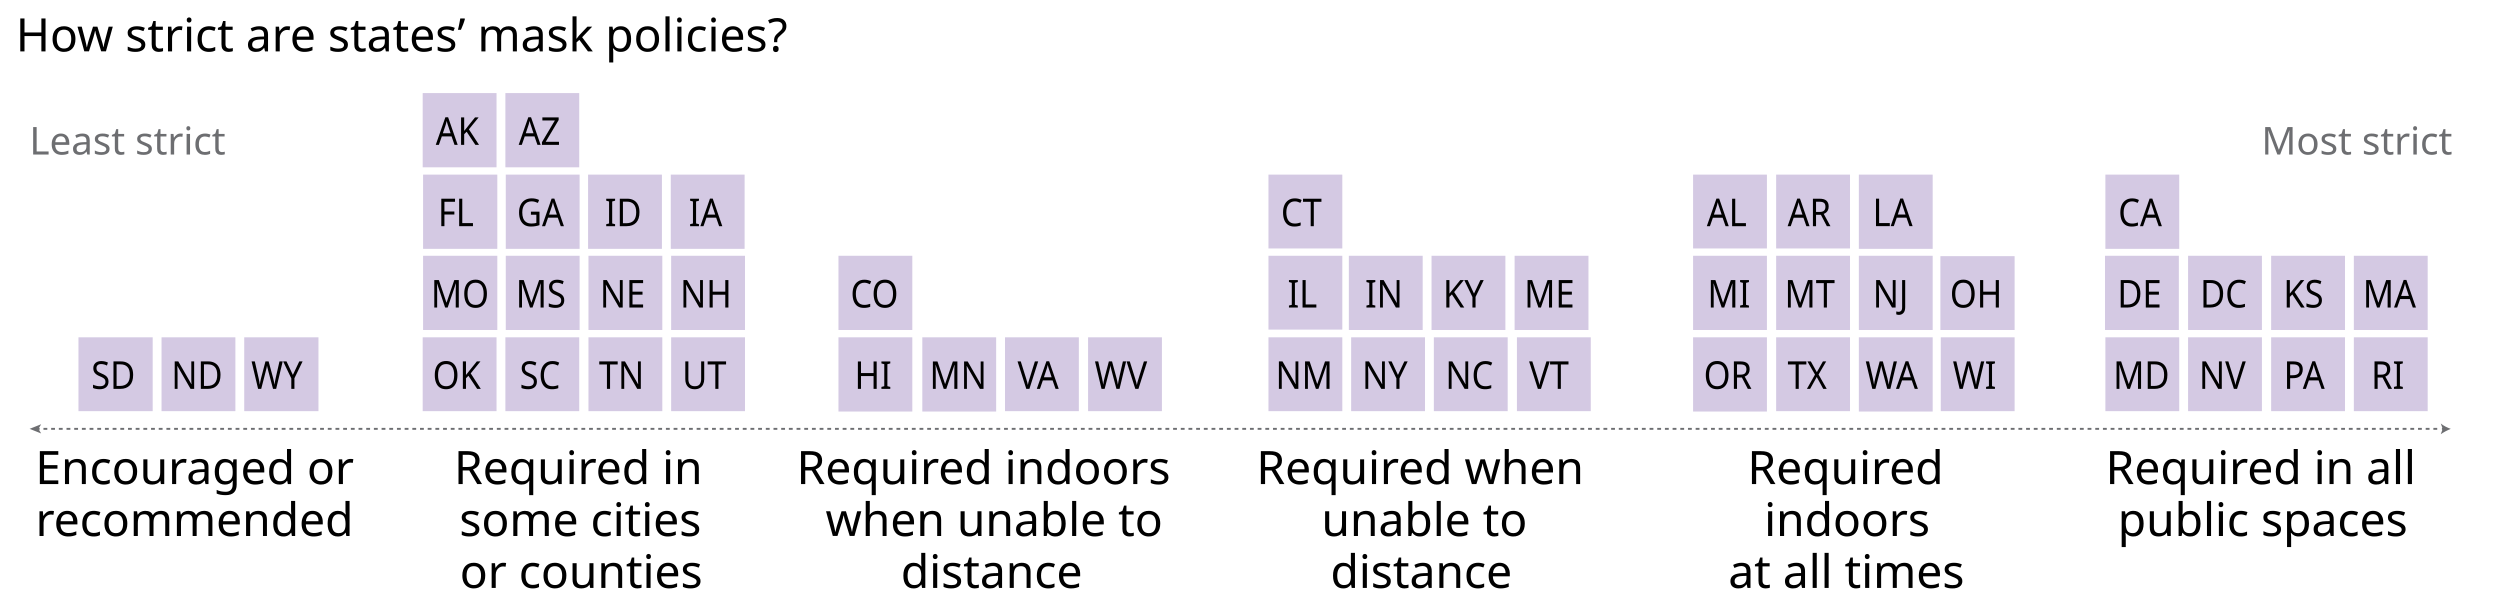
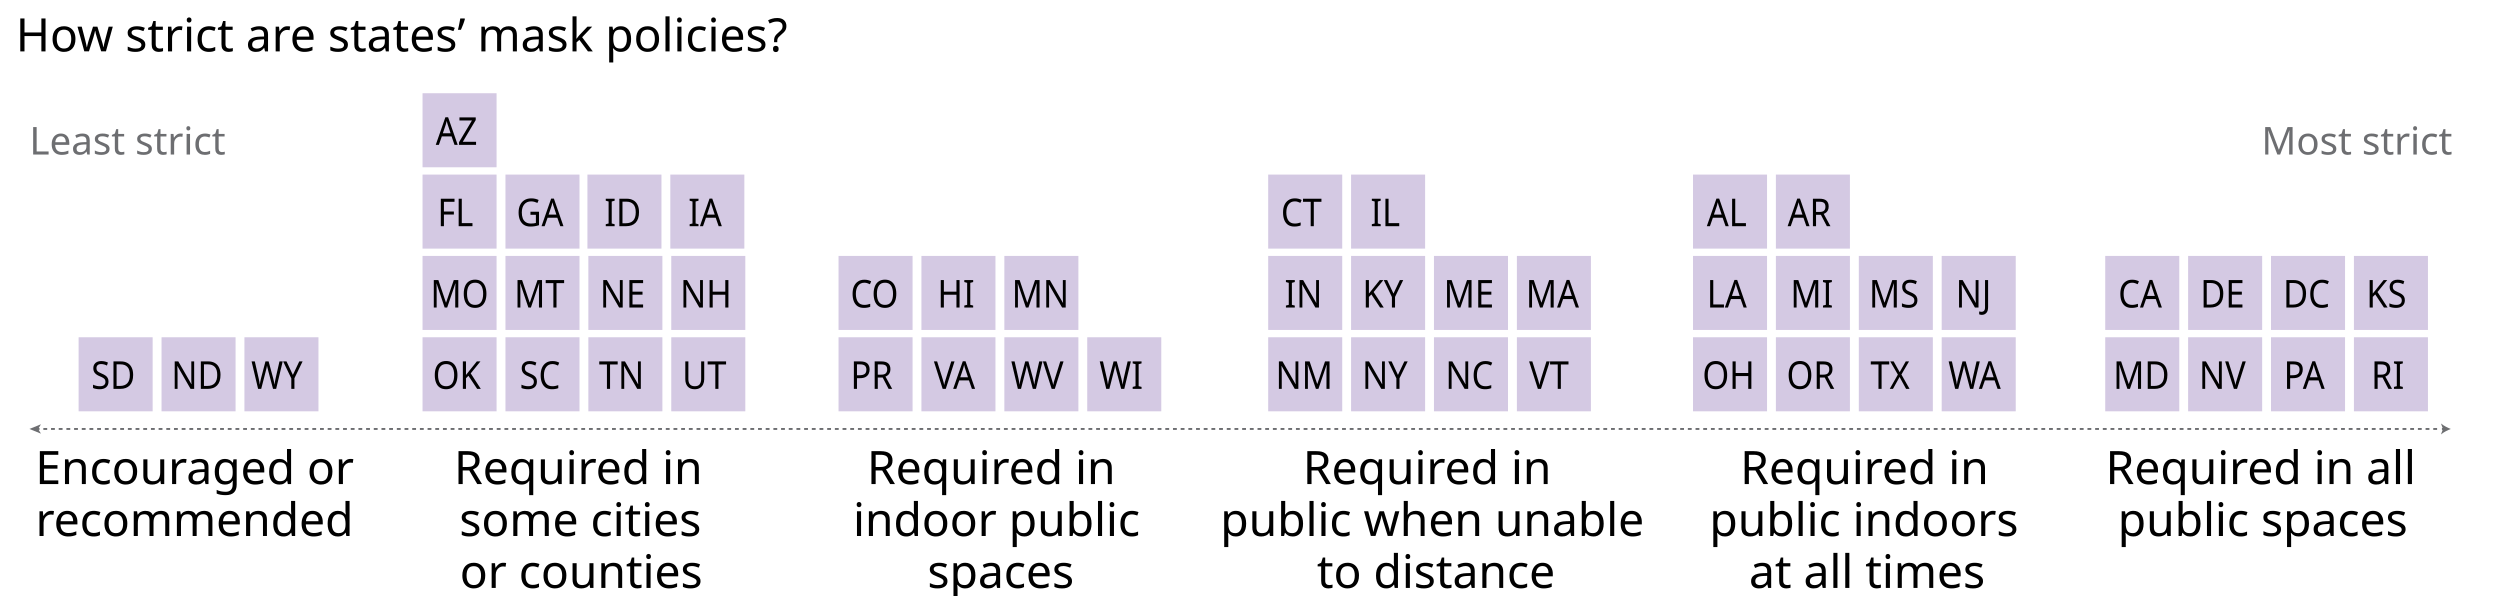
- <svg xmlns="http://www.w3.org/2000/svg" xmlns:xlink="http://www.w3.org/1999/xlink" viewBox="0 0 650 154.8">
-   <style>.K{font-size:10px}.L{fill:#d4c9e3}.M{font-family:IBMPlexSerif-Bold}.N{font-size:12px}.O{font-family:IBMPlexSerif}.P{fill:#6d6e71}.Q{font-family:IBMPlexSerif-Light}</style>
-   <text transform="translate(4.118 13.37)" font-family="IBMPlexSerif-SemiBold" class="N">How strict are states’ mask policies?</text>
-   <g fill="none" stroke="#6d6e71" stroke-width=".5" stroke-miterlimit="10">
-     <path d="M9.8 111.5h.5" />
-     <path d="M11.3,111.5h623.1" stroke-dasharray="0.999,0.999" />
-     <path d="M634.9 111.5h.5" />
-   </g>
-   <path d="M7.7 111.5l3 1.2-.7-1.2.7-1.2-3 1.2zm629.5 0a13.05 13.05 0 0 0-2.6 1.4l.5-1.4-.5-1.4c.7.6 1.7 1.1 2.6 1.4z" class="P" />
-   <text transform="translate(7.653 40.174)" class="K P Q">Least strict</text>
-   <text transform="translate(587.981 40.173)" class="K P Q">Most strict</text>
-   <text transform="translate(9.204 125.865)" class="N O">Encouraged or</text>
-   <text transform="translate(9.254 139.365)" class="N O">recommended</text>
-   <text transform="translate(118.055 125.865)" class="N O">Required in</text>
-   <text transform="translate(119.435 139.365)" class="N O">some cities</text>
-   <text transform="translate(119.555 152.865)" class="N O">or counties</text>
-   <text transform="translate(207.113 125.865)" class="N O">Required indoors </text>
-   <text transform="translate(214.643 139.365)" class="N O">when unable to</text>
-   <text transform="translate(234.22 152.865)" class="N O">distance</text>
-   <text transform="translate(326.671 125.865)" class="N O">Required when</text>
-   <text transform="translate(343.578 139.365)" class="N O">unable to</text>
-   <text transform="translate(345.93 152.865)" class="N O">distance</text>
-   <text transform="translate(454.347 125.865)" class="N O">Required</text>
-   <text transform="translate(458.691 139.365)" class="N O">indoors</text>
-   <text transform="translate(449.36 152.865)" class="N O">at all times</text>
-   <text transform="translate(547.46 125.865)" class="N O">Required in all</text>
-   <text transform="translate(550.62 139.365)" class="N O">public spaces</text>
-   <path d="M20.4,87.7h19.3v19.2H20.4V87.7z" class="L" />
-   <text transform="matrix(.894 0 0 1 23.7275 101.1089)" class="K M">SD</text>
-   <path d="M42,87.7h19.2v19.2H42V87.7z" class="L" />
-   <text transform="matrix(.894 0 0 1 44.5576 101.1089)" class="K M">ND</text>
-   <path d="M63.5,87.7h19.3v19.2H63.5V87.7z" class="L" />
-   <text transform="matrix(.894 0 0 1 65.3022 101.1089)" class="K M">WY</text>
-   <path d="M109.9,24.2h19.2v19.3h-19.2V24.2z" class="L" />
-   <text transform="matrix(.894 0 0 1 113.2979 37.6597)" class="K M">AK</text>
-   <path d="M110,45.4h19.3v19.3H110V45.4z" class="L" />
-   <text transform="matrix(.894 0 0 1 113.8746 58.8046)" class="K M">FL</text>
-   <path d="M131.5,45.4h19.2v19.3h-19.2V45.4z" class="L" />
-   <text transform="matrix(.894 0 0 1 134.4086 58.8046)" class="K M">GA</text>
-   <path d="M152.9,45.4h19.2v19.3h-19.2V45.4z" class="L" />
-   <text transform="matrix(.894 0 0 1 157.2552 58.8046)" class="K M">ID</text>
-   <path d="M174.4,45.4h19.2v19.3h-19.2V45.4z" class="L" />
-   <text transform="matrix(.894 0 0 1 179.0643 58.8046)" class="K M">IA</text>
-   <path d="M110,66.5h19.3v19.3H110V66.5z" class="L" />
-   <text transform="matrix(.894 0 0 1 112.0509 79.9615)" class="K M">MO</text>
-   <path d="M461.7,66.5H481v19.3h-19.2V66.5z" class="L" />
-   <text transform="matrix(.894 0 0 1 463.9995 79.964)" class="K M">MT</text>
-   <path d="M153,66.5h19.2v19.3H153V66.5z" class="L" />
-   <text transform="matrix(.894 0 0 1 155.981 79.959)" class="K M">NE</text>
-   <use xlink:href="#B" class="L" />
-   <text transform="matrix(.894 0 0 1 176.8335 79.959)" class="K M">NH</text>
-   <use xlink:href="#C" class="L" />
-   <text transform="matrix(.894 0 0 1 112.4976 101.1089)" class="K M">OK</text>
-   <use xlink:href="#C" x="21.5" class="L" />
-   <text transform="matrix(.894 0 0 1 135.1157 101.1089)" class="K M">SC</text>
-   <path d="M153,87.7h19.2v19.2H153V87.7z" class="L" />
-   <text transform="matrix(.894 0 0 1 155.7222 101.1089)" class="K M">TN</text>
-   <use xlink:href="#C" x="64.6" class="L" />
-   <text transform="matrix(.894 0 0 1 177.3701 101.1089)" class="K M">UT</text>
-   <path d="M218,66.5h19.2v19.3H218V66.5z" class="L" />
-   <text transform="matrix(.894 0 0 1 221.126 79.959)" class="K M">CO</text>
-   <path d="M218,87.7h19.2V107H218V87.7z" class="L" />
-   <text transform="matrix(.894 0 0 1 222.1814 101.114)" class="K M">HI</text>
-   <path d="M239.8,87.7H259V107h-19.2V87.7z" class="L" />
-   <text transform="matrix(.894 0 0 1 241.6848 101.114)" class="K M">MN</text>
-   <use xlink:href="#C" x="151.4" class="L" />
-   <text transform="matrix(.894 0 0 1 264.5594 101.1089)" class="K M">VA</text>
-   <use xlink:href="#C" x="173" class="L" />
-   <text transform="matrix(.894 0 0 1 284.5897 101.1089)" class="K M">WV</text>
-   <use xlink:href="#C" x="394.7" class="L" />
-   <text transform="matrix(.894 0 0 1 507.6998 101.1089)" class="K M">WI</text>
-   <path d="M329.7,45.4H349v19.2h-19.2V45.4z" class="L" />
-   <text transform="matrix(.894 0 0 1 333.0483 58.8096)" class="K M">CT</text>
-   <path d="M329.7,66.5H349v19.2h-19.2V66.5z" class="L" />
-   <text transform="matrix(.894 0 0 1 334.7645 79.9546)" class="K M">IL</text>
-   <use xlink:href="#B" x="176.2" class="L" />
-   <text transform="matrix(.894 0 0 1 354.913 79.959)" class="K M">IN</text>
-   <use xlink:href="#B" x="197.7" class="L" />
-   <text transform="matrix(.894 0 0 1 375.1752 79.959)" class="K M">KY</text>
-   <path d="M393.8,66.5H413v19.3h-19.2V66.5z" class="L" />
-   <text transform="matrix(.894 0 0 1 396.2997 79.959)" class="K M">ME</text>
-   <path d="M612,66.5h19.2v19.3H612V66.5z" class="L" />
-   <text transform="matrix(.894 0 0 1 614.3427 79.959)" class="K M">MA</text>
-   <path d="M329.7,87.7H349v19.2h-19.2V87.7z" class="L" />
-   <text transform="matrix(.894 0 0 1 331.6489 101.1089)" class="K M">NM</text>
-   <use xlink:href="#C" x="241.4" class="L" />
-   <text transform="matrix(.894 0 0 1 354.1416 101.1089)" class="K M">NY</text>
-   <path d="M372.8 87.7H392v19.2h-19.2V87.7z" class="L" />
-   <text transform="matrix(.894 0 0 1 375.8076 101.1089)" class="K M">NC</text>
-   <use xlink:href="#C" x="284.5" class="L" />
-   <text transform="matrix(.894 0 0 1 397.5674 101.1089)" class="K M">VT</text>
-   <path d="M440.2,45.4h19.2v19.2h-19.2V45.4z" class="L" />
-   <text transform="matrix(.894 0 0 1 443.7725 58.8096)" class="K M">AL</text>
-   <path d="M461.7,45.4H481v19.2h-19.2V45.4z" class="L" />
-   <text transform="matrix(.894 0 0 1 464.7812 58.8096)" class="K M">AR</text>
-   <path d="M483.3,45.4h19.2v19.3h-19.2V45.4z" class="L" />
-   <text transform="matrix(.894 0 0 1 486.8925 58.799)" class="K M">LA</text>
-   <use xlink:href="#B" x="265.7" class="L" />
-   <text transform="matrix(.894 0 0 1 443.9509 79.964)" class="K M">MI</text>
-   <use xlink:href="#B" x="-43" class="L" />
-   <text transform="matrix(.894 0 0 1 134.1136 79.959)" class="K M">MS</text>
-   <use xlink:href="#B" x="308.8" class="L" />
-   <text transform="matrix(.894 0 0 1 486.9333 79.964)" class="K M">NJ</text>
-   <path d="M504.5,66.6h19.3v19.2h-19.3V66.6z" class="L" />
-   <text transform="matrix(.894 0 0 1 506.9742 79.9589)" class="K M">OH</text>
-   <path d="M440.2,87.7h19.2V107h-19.2V87.7z" class="L" />
-   <text transform="matrix(.894 0 0 1 442.9648 101.1089)" class="K M">OR</text>
-   <path d="M461.8,87.7H481v19.2h-19.2V87.7z" class="L" />
-   <text transform="matrix(.894 0 0 1 464.7822 101.1089)" class="K M">TX</text>
-   <path d="M483.3,87.7h19.2V107h-19.2V87.7z" class="L" />
-   <text transform="matrix(.894 0 0 1 484.999 101.1089)" class="K M">WA</text>
-   <path d="M547.4,45.4h19.2v19.3h-19.2V45.4z" class="L" />
-   <text transform="matrix(.894 0 0 1 550.7422 58.8145)" class="K M">CA</text>
-   <use xlink:href="#B" x="372.8" class="L" />
-   <text transform="matrix(.894 0 0 1 550.5172 79.9595)" class="K M">DE</text>
-   <use xlink:href="#B" x="394.4" class="L" />
-   <text transform="matrix(.894 0 0 1 572.0357 79.9595)" class="K M">DC</text>
-   <use xlink:href="#B" x="416" class="L" />
-   <text transform="matrix(.894 0 0 1 593.6832 79.9595)" class="K M">KS</text>
-   <use xlink:href="#C" x="437.5" class="L" />
-   <text transform="matrix(.894 0 0 1 549.4375 101.1094)" class="K M">MD</text>
-   <use xlink:href="#C" x="459" class="L" />
-   <text transform="matrix(.894 0 0 1 571.7422 101.1094)" class="K M">NV</text>
-   <use xlink:href="#C" x="480.6" class="L" />
-   <text transform="matrix(.894 0 0 1 593.7607 101.1094)" class="K M">PA</text>
-   <path d="M612,87.7h19.2v19.2H612V87.7z" class="L" />
-   <text transform="matrix(.894 0 0 1 616.5088 101.1094)" class="K M">RI</text>
-   <path d="M131.4,24.2h19.2v19.3h-19.2V24.2z" class="L" />
-   <text transform="matrix(.894 0 0 1 134.8578 37.6597)" class="K M">AZ</text>
-   <defs>
-     <path id="B" d="M174.5,66.5h19.2v19.3h-19.2V66.5z" />
-     <path id="C" d="M109.9,87.7h19.2v19.2h-19.2V87.7z" />
-   </defs>
+ <svg xmlns="http://www.w3.org/2000/svg" version="1.1" id="Layer_1" x="0px" y="0px" viewBox="0 0 650 154.76" style="enable-background:new 0 0 650 154.76;" xml:space="preserve">
+   <style type="text/css">
+ 	.st0{font-family:'IBMPlexSerif-SemiBold';}
+ 	.st1{font-size:12px;}
+ 	.st2{fill:none;stroke:#6D6E71;stroke-width:0.5;stroke-miterlimit:10;}
+ 	.st3{fill:none;stroke:#6D6E71;stroke-width:0.5;stroke-miterlimit:10;stroke-dasharray:1.002,1.002;}
+ 	.st4{fill:#6D6E71;}
+ 	.st5{fill:#D4C9E3;}
+ 	.st6{fill:none;stroke:#6D6E71;stroke-width:0.5;stroke-miterlimit:10;stroke-dasharray:0.999,0.999;}
+ 	.st7{font-family:'IBMPlexSerif-Light';}
+ 	.st8{font-size:10px;}
+ 	.st9{font-family:'IBMPlexSerif';}
+ 	.st10{font-family:'IBMPlexSerif-Bold';}
+ </style>
+   <text transform="matrix(1 0 0 1 4.118 13.3699)" class="st0 st1">How strict are states’ mask policies?</text>
+   <g>
+     <g>
+       <line class="st2" x1="9.77" y1="111.53" x2="10.27" y2="111.53" />
+       <line class="st6" x1="11.27" y1="111.53" x2="634.4" y2="111.53" />
+       <line class="st2" x1="634.9" y1="111.53" x2="635.4" y2="111.53" />
+       <g>
+         <polygon class="st4" points="7.65,111.53 10.64,112.75 9.93,111.53 10.64,110.31    " />
+       </g>
+       <g>
+         <path class="st4" d="M637.21,111.53c-0.85,0.32-1.91,0.86-2.56,1.43l0.52-1.43l-0.52-1.43     C635.3,110.67,636.36,111.21,637.21,111.53z" />
+       </g>
+     </g>
+   </g>
+   <text transform="matrix(1 0 0 1 7.6529 40.1736)" class="st4 st7 st8">Least strict</text>
+   <text transform="matrix(1 0 0 1 587.9806 40.1734)" class="st4 st7 st8">Most strict</text>
+   <text transform="matrix(1 0 0 1 9.2043 125.8648)">
+     <tspan x="0" y="0" class="st9 st1">Encouraged or</tspan>
+     <tspan x="0.05" y="13.5" class="st9 st1">recommended</tspan>
+   </text>
+   <text transform="matrix(1 0 0 1 118.0553 125.8646)">
+     <tspan x="0" y="0" class="st9 st1">Required in</tspan>
+     <tspan x="1.38" y="13.5" class="st9 st1">some cities</tspan>
+     <tspan x="1.5" y="27" class="st9 st1">or counties</tspan>
+   </text>
+   <text transform="matrix(1 0 0 1 225.4182 125.8646)">
+     <tspan x="0" y="0" class="st9 st1">Required in </tspan>
+     <tspan x="-3.62" y="13.5" class="st9 st1">indoor public</tspan>
+     <tspan x="15.72" y="27" class="st9 st1">spaces</tspan>
+   </text>
+   <text transform="matrix(1 0 0 1 338.7483 125.8647)">
+     <tspan x="0" y="0" class="st9 st1">Required in </tspan>
+     <tspan x="-21.47" y="13.5" class="st9 st1">public when unable</tspan>
+     <tspan x="3.65" y="27" class="st9 st1">to distance</tspan>
+   </text>
+   <text transform="matrix(1 0 0 1 452.4591 125.8647)">
+     <tspan x="0" y="0" class="st9 st1">Required in</tspan>
+     <tspan x="-8.01" y="13.5" class="st9 st1">public indoors</tspan>
+     <tspan x="2.28" y="27" class="st9 st1">at all times</tspan>
+   </text>
+   <text transform="matrix(1 0 0 1 547.4598 125.8648)">
+     <tspan x="0" y="0" class="st9 st1">Required in all</tspan>
+     <tspan x="3.16" y="13.5" class="st9 st1">public spaces</tspan>
+   </text>
+   <g>
+     <rect x="20.44" y="87.69" class="st5" width="19.25" height="19.25" />
+     <text transform="matrix(0.894 0 0 1 23.7275 101.1087)" class="st10 st8">SD</text>
+   </g>
+   <g>
+     <rect x="42" y="87.69" class="st5" width="19.25" height="19.25" />
+     <text transform="matrix(0.894 0 0 1 44.5575 101.1087)" class="st10 st8">ND</text>
+   </g>
+   <g>
+     <rect x="63.55" y="87.69" class="st5" width="19.25" height="19.25" />
+     <text transform="matrix(0.894 0 0 1 65.3021 101.1087)" class="st10 st8">WY</text>
+   </g>
+   <g>
+     <rect x="109.86" y="24.24" class="st5" width="19.25" height="19.25" />
+     <text transform="matrix(0.894 0 0 1 113.2977 37.6597)" class="st10 st8">AZ</text>
+   </g>
+   <g>
+     <rect x="109.86" y="45.39" class="st5" width="19.25" height="19.25" />
+     <text transform="matrix(0.894 0 0 1 113.7447 58.8095)" class="st10 st8">FL</text>
+   </g>
+   <g>
+     <rect x="131.42" y="45.39" class="st5" width="19.25" height="19.25" />
+     <text transform="matrix(0.894 0 0 1 134.2885 58.8095)" class="st10 st8">GA</text>
+   </g>
+   <g>
+     <rect x="152.73" y="45.39" class="st5" width="19.25" height="19.25" />
+     <text transform="matrix(0.894 0 0 1 157.135 58.8093)" class="st10 st8">ID</text>
+   </g>
+   <g>
+     <rect x="174.28" y="45.39" class="st5" width="19.25" height="19.25" />
+     <text transform="matrix(0.894 0 0 1 178.944 58.8093)" class="st10 st8">IA</text>
+   </g>
+   <g>
+     <rect x="109.86" y="66.54" class="st5" width="19.25" height="19.25" />
+     <text transform="matrix(0.894 0 0 1 111.921 79.9591)" class="st10 st8">MO</text>
+   </g>
+   <g>
+     <rect x="131.42" y="66.54" class="st5" width="19.25" height="19.25" />
+     <text transform="matrix(0.894 0 0 1 133.6893 79.9591)" class="st10 st8">MT</text>
+   </g>
+   <g>
+     <rect x="152.97" y="66.54" class="st5" width="19.25" height="19.25" />
+     <text transform="matrix(0.894 0 0 1 155.9811 79.9591)" class="st10 st8">NE</text>
+   </g>
+   <g>
+     <rect x="174.53" y="66.54" class="st5" width="19.25" height="19.25" />
+     <text transform="matrix(0.894 0 0 1 176.8333 79.9589)" class="st10 st8">NH</text>
+   </g>
+   <g>
+     <rect x="109.86" y="87.69" class="st5" width="19.25" height="19.25" />
+     <text transform="matrix(0.894 0 0 1 112.4975 101.1087)" class="st10 st8">OK</text>
+   </g>
+   <g>
+     <rect x="131.42" y="87.69" class="st5" width="19.25" height="19.25" />
+     <text transform="matrix(0.894 0 0 1 135.1156 101.1087)" class="st10 st8">SC</text>
+   </g>
+   <g>
+     <rect x="152.97" y="87.69" class="st5" width="19.25" height="19.25" />
+     <text transform="matrix(0.894 0 0 1 155.722 101.1087)" class="st10 st8">TN</text>
+   </g>
+   <g>
+     <rect x="174.53" y="87.69" class="st5" width="19.25" height="19.25" />
+     <text transform="matrix(0.894 0 0 1 177.37 101.1087)" class="st10 st8">UT</text>
+   </g>
+   <g>
+     <rect x="218.02" y="66.54" class="st5" width="19.25" height="19.25" />
+     <text transform="matrix(0.894 0 0 1 221.1262 79.9591)" class="st10 st8">CO</text>
+   </g>
+   <g>
+     <rect x="239.57" y="66.54" class="st5" width="19.25" height="19.25" />
+     <text transform="matrix(0.894 0 0 1 243.7311 79.9591)" class="st10 st8">HI</text>
+   </g>
+   <g>
+     <rect x="261.13" y="66.54" class="st5" width="19.25" height="19.25" />
+     <text transform="matrix(0.894 0 0 1 263.0499 79.959)" class="st10 st8">MN</text>
+   </g>
+   <g>
+     <rect x="218.02" y="87.69" class="st5" width="19.25" height="19.25" />
+     <text transform="matrix(0.894 0 0 1 221.14 101.1087)" class="st10 st8">PR</text>
+   </g>
+   <g>
+     <rect x="239.57" y="87.69" class="st5" width="19.25" height="19.25" />
+     <text transform="matrix(0.894 0 0 1 242.8146 101.1087)" class="st10 st8">VA</text>
+   </g>
+   <g>
+     <rect x="261.13" y="87.69" class="st5" width="19.25" height="19.25" />
+     <text transform="matrix(0.894 0 0 1 262.8444 101.1087)" class="st10 st8">WV</text>
+   </g>
+   <g>
+     <rect x="282.68" y="87.69" class="st5" width="19.25" height="19.25" />
+     <text transform="matrix(0.894 0 0 1 285.8198 101.1087)" class="st10 st8">WI</text>
+   </g>
+   <g>
+     <rect x="329.73" y="45.39" class="st5" width="19.25" height="19.25" />
+     <text transform="matrix(0.894 0 0 1 333.0481 58.8093)" class="st10 st8">CT</text>
+   </g>
+   <g>
+     <rect x="351.28" y="45.39" class="st5" width="19.25" height="19.25" />
+     <text transform="matrix(0.894 0 0 1 356.3141 58.8093)" class="st10 st8">IL</text>
+   </g>
+   <g>
+     <rect x="329.73" y="66.54" class="st5" width="19.25" height="19.25" />
+     <text transform="matrix(0.894 0 0 1 333.9778 79.9591)" class="st10 st8">IN</text>
+   </g>
+   <g>
+     <rect x="351.28" y="66.54" class="st5" width="19.25" height="19.25" />
+     <text transform="matrix(0.894 0 0 1 354.2399 79.9591)" class="st10 st8">KY</text>
+   </g>
+   <g>
+     <rect x="372.83" y="66.54" class="st5" width="19.25" height="19.25" />
+     <text transform="matrix(0.894 0 0 1 375.3648 79.9591)" class="st10 st8">ME</text>
+   </g>
+   <g>
+     <rect x="394.39" y="66.54" class="st5" width="19.25" height="19.25" />
+     <text transform="matrix(0.894 0 0 1 396.7221 79.9591)" class="st10 st8">MA</text>
+   </g>
+   <g>
+     <rect x="329.73" y="87.69" class="st5" width="19.25" height="19.25" />
+     <text transform="matrix(0.894 0 0 1 331.6487 101.1089)" class="st10 st8">NM</text>
+   </g>
+   <g>
+     <rect x="351.28" y="87.69" class="st5" width="19.25" height="19.25" />
+     <text transform="matrix(0.894 0 0 1 354.1418 101.1089)" class="st10 st8">NY</text>
+   </g>
+   <g>
+     <rect x="372.83" y="87.69" class="st5" width="19.25" height="19.25" />
+     <text transform="matrix(0.894 0 0 1 375.8077 101.1089)" class="st10 st8">NC</text>
+   </g>
+   <g>
+     <rect x="394.39" y="87.69" class="st5" width="19.25" height="19.25" />
+     <text transform="matrix(0.894 0 0 1 397.5674 101.1089)" class="st10 st8">VT</text>
+   </g>
+   <g>
+     <rect x="440.18" y="45.39" class="st5" width="19.25" height="19.25" />
+     <text transform="matrix(0.894 0 0 1 443.7725 58.8093)" class="st10 st8">AL</text>
+   </g>
+   <g>
+     <rect x="461.73" y="45.39" class="st5" width="19.25" height="19.25" />
+     <text transform="matrix(0.894 0 0 1 464.7812 58.8093)" class="st10 st8">AR</text>
+   </g>
+   <g>
+     <rect x="440.18" y="66.54" class="st5" width="19.25" height="19.25" />
+     <text transform="matrix(0.894 0 0 1 443.7726 79.9591)" class="st10 st8">LA</text>
+   </g>
+   <g>
+     <rect x="461.73" y="66.54" class="st5" width="19.25" height="19.25" />
+     <text transform="matrix(0.894 0 0 1 465.5054 79.9591)" class="st10 st8">MI</text>
+   </g>
+   <g>
+     <rect x="483.29" y="66.54" class="st5" width="19.25" height="19.25" />
+     <text transform="matrix(0.894 0 0 1 485.933 79.9591)" class="st10 st8">MS</text>
+   </g>
+   <g>
+     <rect x="504.84" y="66.54" class="st5" width="19.25" height="19.25" />
+     <text transform="matrix(0.894 0 0 1 508.4886 79.9591)" class="st10 st8">NJ</text>
+   </g>
+   <g>
+     <rect x="440.18" y="87.69" class="st5" width="19.25" height="19.25" />
+     <text transform="matrix(0.894 0 0 1 442.6192 101.1089)" class="st10 st8">OH</text>
+   </g>
+   <g>
+     <rect x="461.73" y="87.69" class="st5" width="19.25" height="19.25" />
+     <text transform="matrix(0.894 0 0 1 464.5044 101.1089)" class="st10 st8">OR</text>
+   </g>
+   <g>
+     <rect x="483.29" y="87.69" class="st5" width="19.25" height="19.25" />
+     <text transform="matrix(0.894 0 0 1 486.3221 101.1089)" class="st10 st8">TX</text>
+   </g>
+   <g>
+     <rect x="504.84" y="87.69" class="st5" width="19.25" height="19.25" />
+     <text transform="matrix(0.894 0 0 1 506.5394 101.1089)" class="st10 st8">WA</text>
+   </g>
+   <g>
+     <rect x="547.36" y="66.54" class="st5" width="19.25" height="19.25" />
+     <text transform="matrix(0.894 0 0 1 550.7421 79.9594)" class="st10 st8">CA</text>
+   </g>
+   <g>
+     <rect x="568.91" y="66.54" class="st5" width="19.25" height="19.25" />
+     <text transform="matrix(0.894 0 0 1 572.077 79.9594)" class="st10 st8">DE</text>
+   </g>
+   <g>
+     <rect x="590.46" y="66.54" class="st5" width="19.25" height="19.25" />
+     <text transform="matrix(0.894 0 0 1 593.5955 79.9594)" class="st10 st8">DC</text>
+   </g>
+   <g>
+     <rect x="612.02" y="66.54" class="st5" width="19.25" height="19.25" />
+     <text transform="matrix(0.894 0 0 1 615.2433 79.9594)" class="st10 st8">KS</text>
+   </g>
+   <g>
+     <rect x="547.36" y="87.69" class="st5" width="19.25" height="19.25" />
+     <text transform="matrix(0.894 0 0 1 549.437 101.1092)" class="st10 st8">MD</text>
+   </g>
+   <g>
+     <rect x="568.91" y="87.69" class="st5" width="19.25" height="19.25" />
+     <text transform="matrix(0.894 0 0 1 571.7421 101.1092)" class="st10 st8">NV</text>
+   </g>
+   <g>
+     <rect x="590.46" y="87.69" class="st5" width="19.25" height="19.25" />
+     <text transform="matrix(0.894 0 0 1 593.761 101.1092)" class="st10 st8">PA</text>
+   </g>
+   <g>
+     <rect x="612.02" y="87.69" class="st5" width="19.25" height="19.25" />
+     <text transform="matrix(0.894 0 0 1 616.5084 101.1092)" class="st10 st8">RI</text>
+   </g>
</svg>
